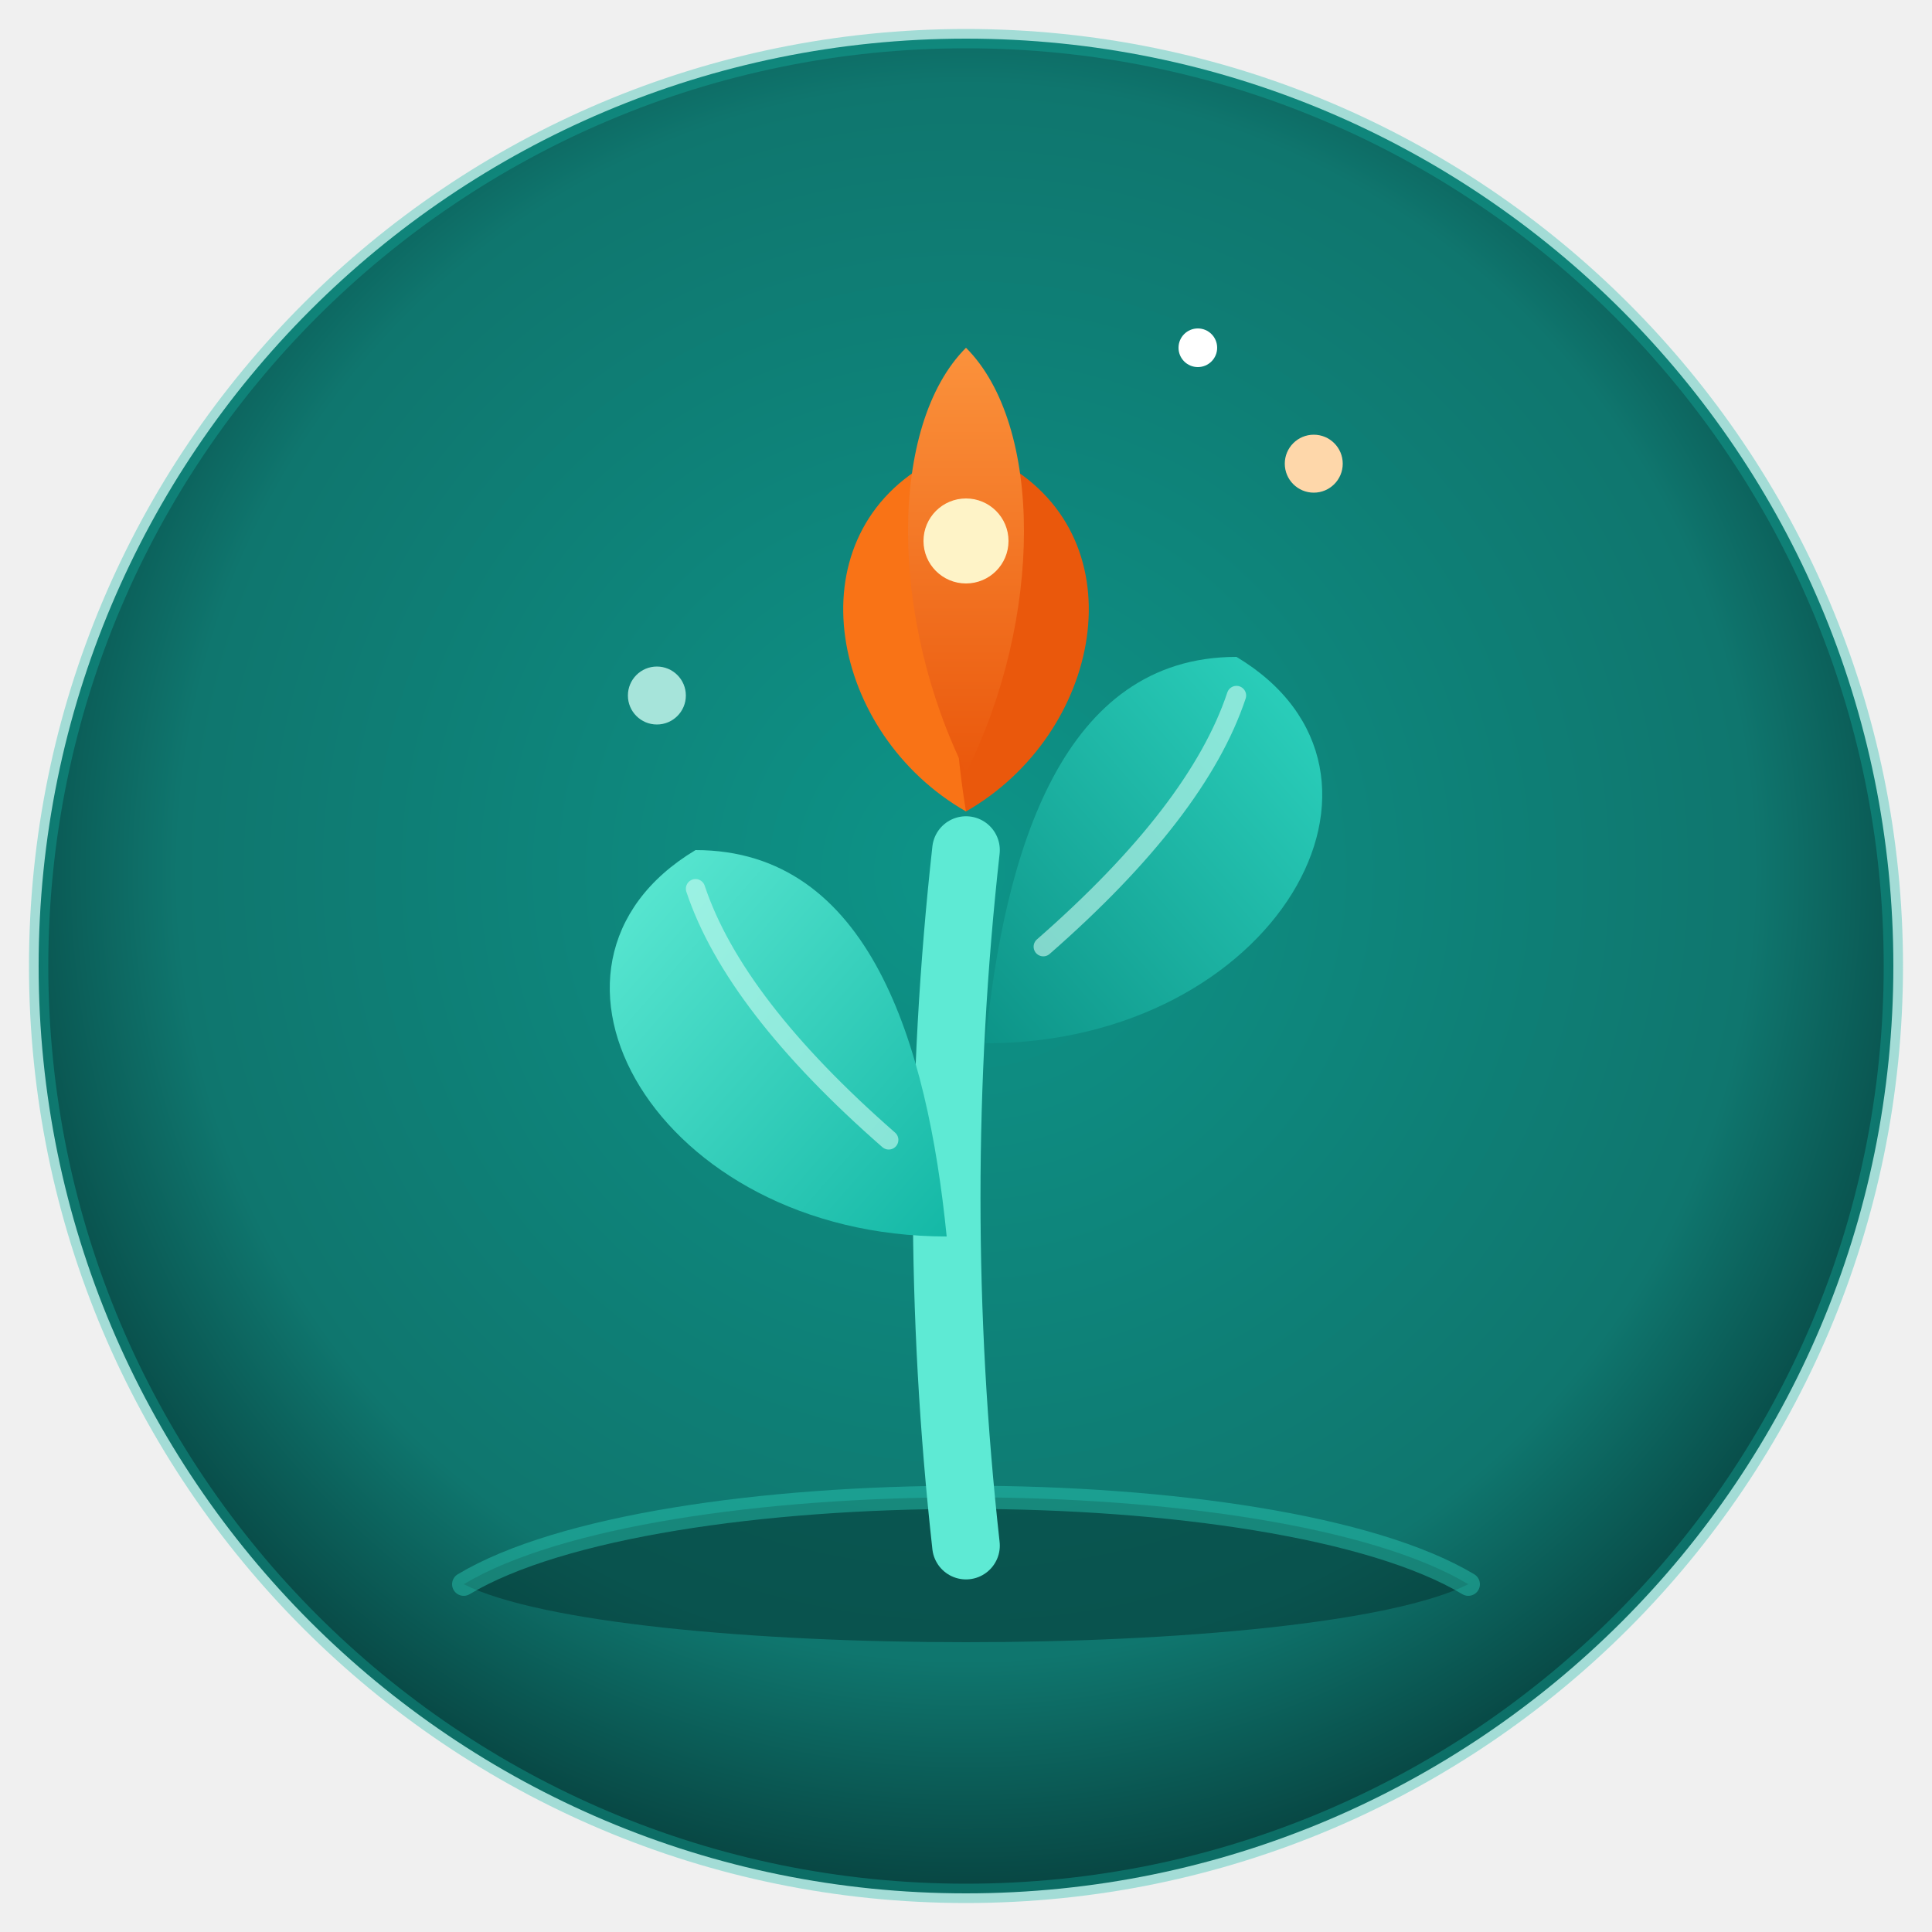
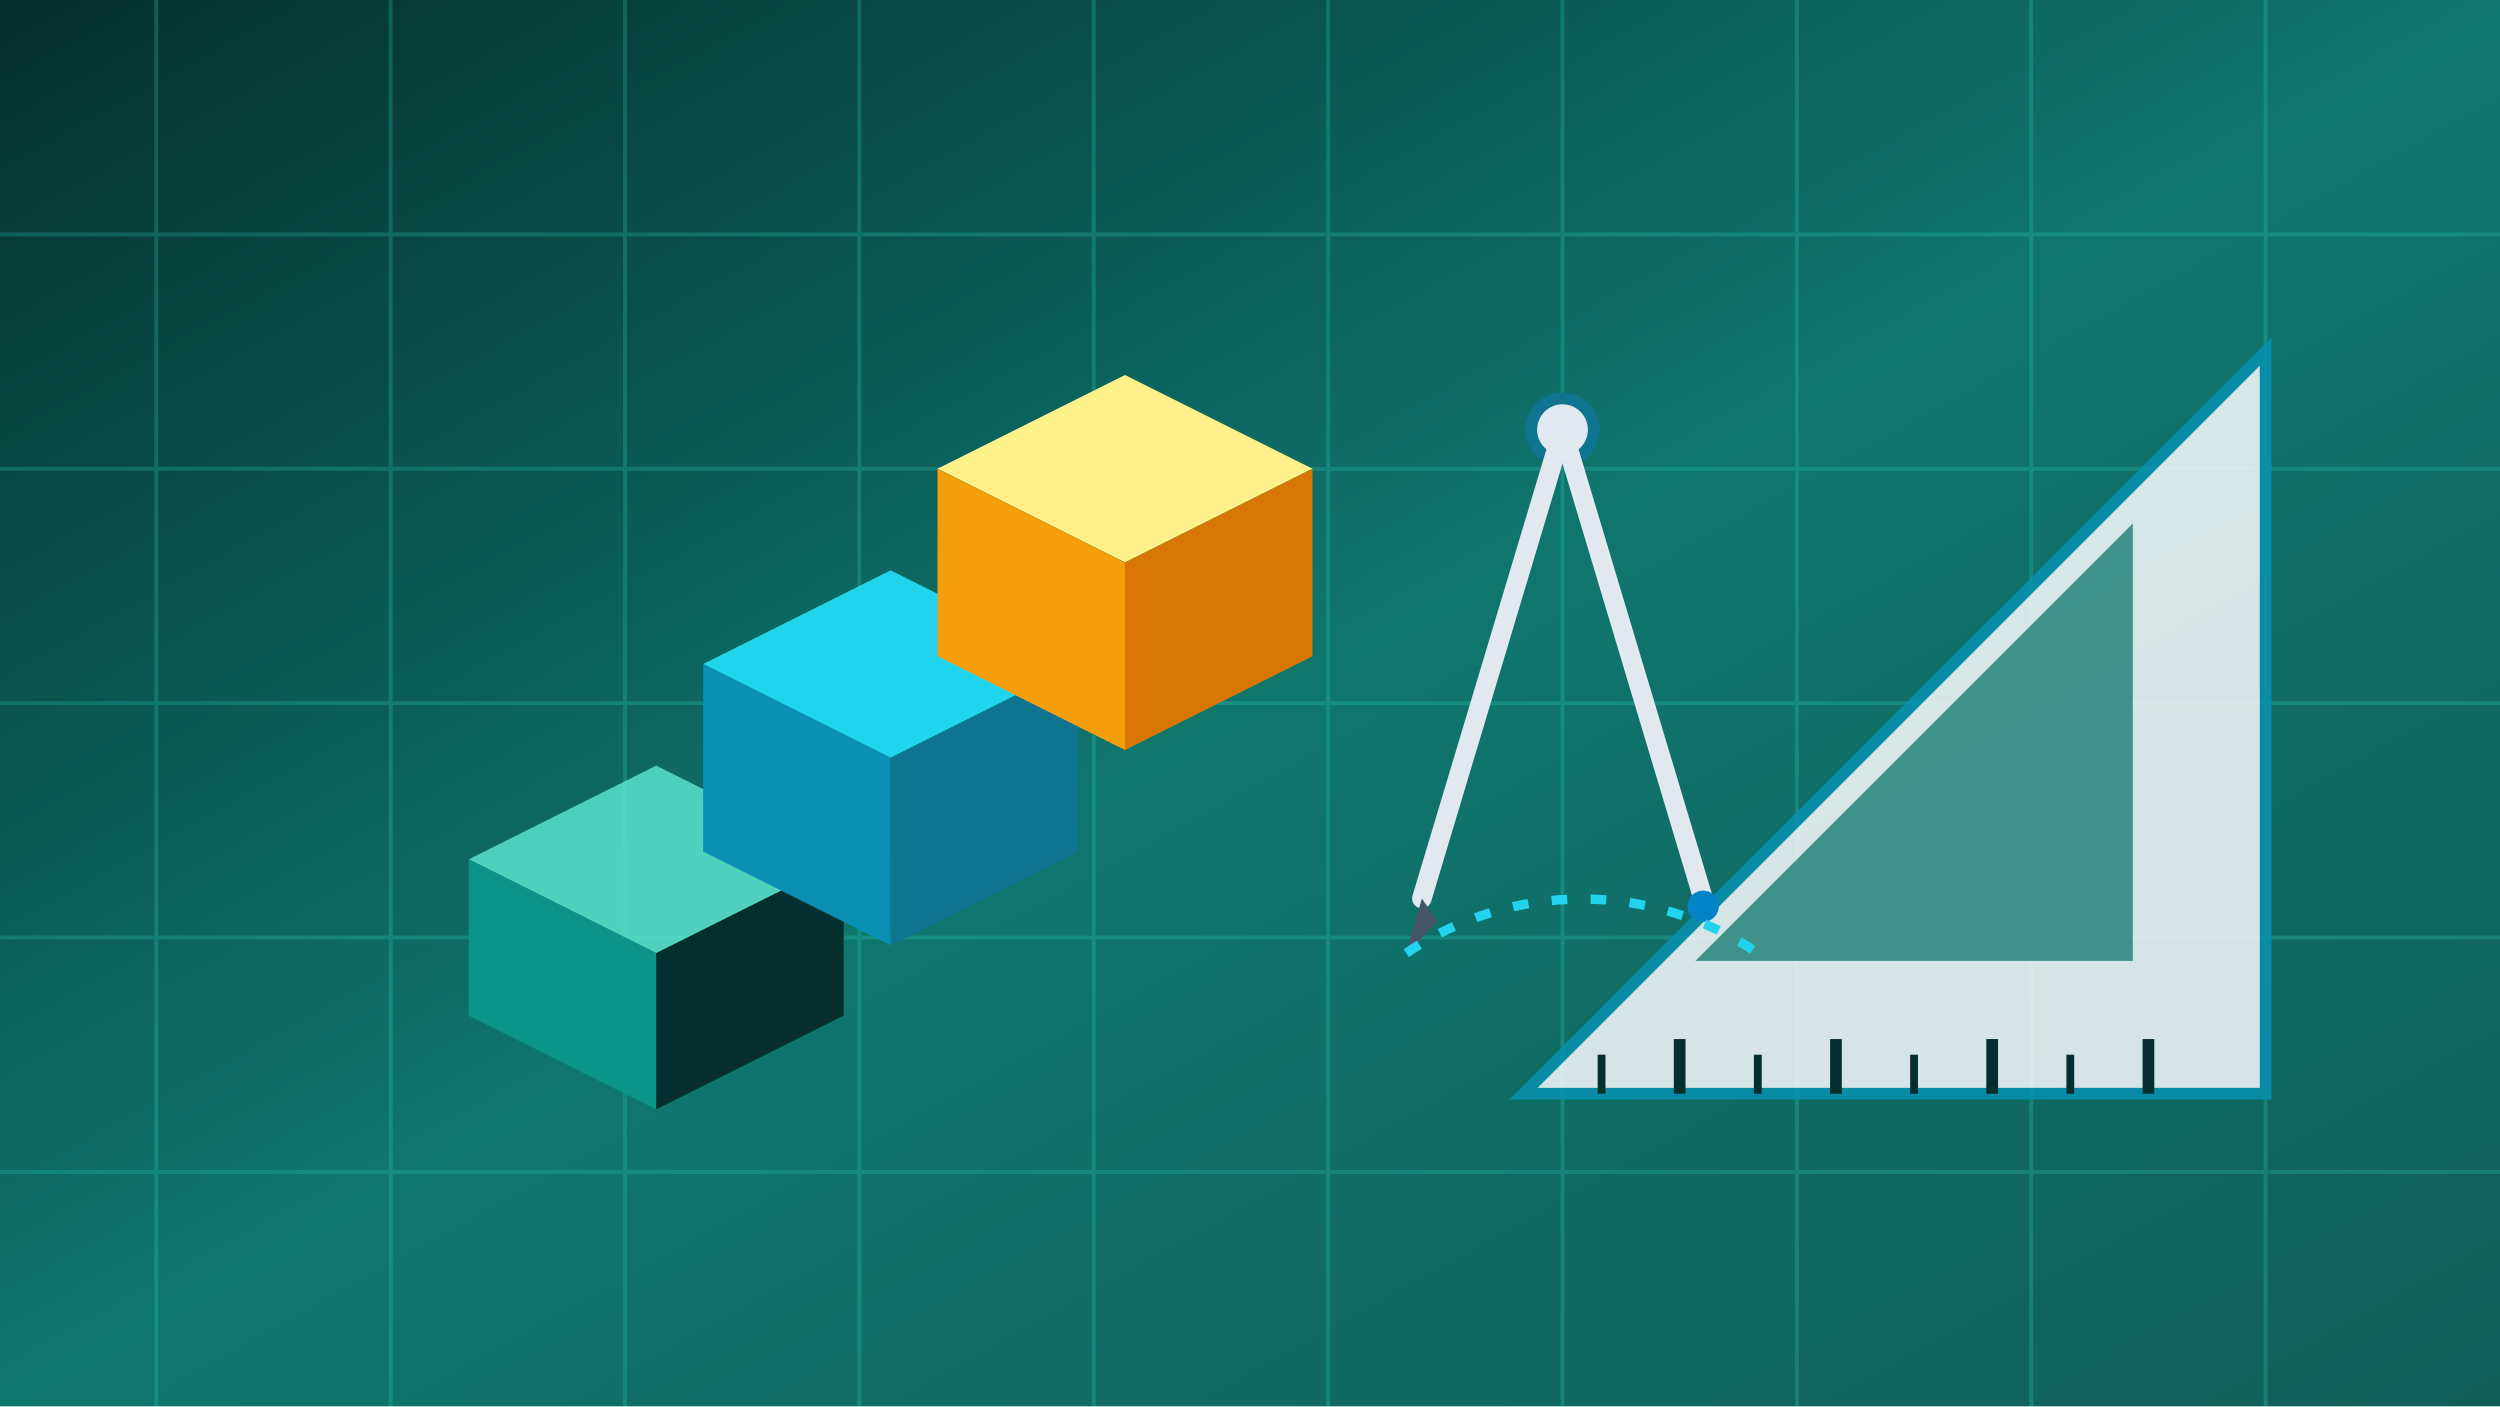
- <svg xmlns="http://www.w3.org/2000/svg" viewBox="0 0 100 100" width="100%" height="100%">
+ <svg xmlns="http://www.w3.org/2000/svg" viewBox="0 0 320 180" width="100%" height="100%" preserveAspectRatio="xMidYMid meet">
  <defs>
-     <radialGradient id="bg_giulia" cx="50%" cy="45%" r="60%">
-       <stop offset="0%" stop-color="#0d9488" />
-       <stop offset="70%" stop-color="#0f766e" />
-       <stop offset="100%" stop-color="#042f2e" />
-     </radialGradient>
-     <linearGradient id="leaf_l_giulia" x1="0%" y1="0%" x2="100%" y2="100%">
-       <stop offset="0%" stop-color="#5eead4" />
-       <stop offset="100%" stop-color="#14b8a6" />
+     <linearGradient id="bg_giulia" x1="0%" y1="0%" x2="100%" y2="100%">
+       <stop offset="0%" stop-color="#042f2e" />
+       <stop offset="50%" stop-color="#0f766e" />
+       <stop offset="100%" stop-color="#115e59" />
    </linearGradient>
-     <linearGradient id="leaf_r_giulia" x1="100%" y1="0%" x2="0%" y2="100%">
-       <stop offset="0%" stop-color="#2dd4bf" />
-       <stop offset="100%" stop-color="#0d9488" />
-     </linearGradient>
-     <linearGradient id="flower_giulia" x1="0%" y1="0%" x2="0%" y2="100%">
-       <stop offset="0%" stop-color="#fb923c" />
-       <stop offset="100%" stop-color="#ea580c" />
+     <linearGradient id="block_giulia" x1="0%" y1="0%" x2="100%" y2="100%">
+       <stop offset="0%" stop-color="#22d3ee" />
+       <stop offset="100%" stop-color="#0891b2" />
    </linearGradient>
  </defs>
-   <circle cx="50" cy="50" r="48" fill="url(#bg_giulia)" stroke="#14b8a6" stroke-width="1" stroke-opacity="0.35" />
-   <path d="M 24 82 C 34 76, 66 76, 76 82 C 68 86, 32 86, 24 82 Z" fill="#042f2e" opacity="0.5" />
-   <path d="M 24 82 C 34 76, 66 76, 76 82" stroke="#2dd4bf" stroke-width="1.2" stroke-linecap="round" opacity="0.4" fill="none" />
-   <path d="M 50 80 Q 48 62 50 44" stroke="#5eead4" stroke-width="3.5" stroke-linecap="round" fill="none" />
-   <path d="M 49 64 C 34 64, 26 50, 36 44 C 45 44, 48 54, 49 64 Z" fill="url(#leaf_l_giulia)" />
-   <path d="M 46 59 Q 38 52 36 46" stroke="#ccfbf1" stroke-width="1" stroke-linecap="round" fill="none" opacity="0.6" />
-   <path d="M 51 54 C 66 54, 74 40, 64 34 C 55 34, 52 44, 51 54 Z" fill="url(#leaf_r_giulia)" />
-   <path d="M 54 49 Q 62 42 64 36" stroke="#ccfbf1" stroke-width="1" stroke-linecap="round" fill="none" opacity="0.6" />
-   <path d="M 50 42 C 43 38, 41 28, 48 24 C 51 28, 51 36, 50 42 Z" fill="#f97316" />
-   <path d="M 50 42 C 57 38, 59 28, 52 24 C 49 28, 49 36, 50 42 Z" fill="#ea580c" />
-   <path d="M 50 40 C 46 32, 46 22, 50 18 C 54 22, 54 32, 50 40 Z" fill="url(#flower_giulia)" />
-   <circle cx="50" cy="28" r="2.2" fill="#fef3c7" />
-   <circle cx="34" cy="36" r="1.5" fill="#ccfbf1" opacity="0.8" />
-   <circle cx="68" cy="24" r="1.5" fill="#fed7aa" />
-   <circle cx="62" cy="18" r="1" fill="#ffffff" />
+   <rect width="320" height="180" fill="url(#bg_giulia)" />
+   <g stroke="#2dd4bf" stroke-width="0.5" opacity="0.25">
+     <line x1="20" y1="0" x2="20" y2="180" />
+     <line x1="50" y1="0" x2="50" y2="180" />
+     <line x1="80" y1="0" x2="80" y2="180" />
+     <line x1="110" y1="0" x2="110" y2="180" />
+     <line x1="140" y1="0" x2="140" y2="180" />
+     <line x1="170" y1="0" x2="170" y2="180" />
+     <line x1="200" y1="0" x2="200" y2="180" />
+     <line x1="230" y1="0" x2="230" y2="180" />
+     <line x1="260" y1="0" x2="260" y2="180" />
+     <line x1="290" y1="0" x2="290" y2="180" />
+     <line x1="0" y1="30" x2="320" y2="30" />
+     <line x1="0" y1="60" x2="320" y2="60" />
+     <line x1="0" y1="90" x2="320" y2="90" />
+     <line x1="0" y1="120" x2="320" y2="120" />
+     <line x1="0" y1="150" x2="320" y2="150" />
+   </g>
+   <g transform="translate(60, 110)">
+     <polygon points="0,0 24,-12 48,0 24,12" fill="#5eead4" opacity="0.8" />
+     <polygon points="0,0 24,12 24,32 0,20" fill="#0d9488" />
+     <polygon points="24,12 48,0 48,20 24,32" fill="#042f2e" />
+   </g>
+   <g transform="translate(90, 85)">
+     <polygon points="0,0 24,-12 48,0 24,12" fill="#22d3ee" />
+     <polygon points="0,0 24,12 24,36 0,24" fill="#0891b2" />
+     <polygon points="24,12 48,0 48,24 24,36" fill="#0e7490" />
+   </g>
+   <g transform="translate(120, 60)">
+     <polygon points="0,0 24,-12 48,0 24,12" fill="#fef08a" />
+     <polygon points="0,0 24,12 24,36 0,24" fill="#f59e0b" />
+     <polygon points="24,12 48,0 48,24 24,36" fill="#d97706" />
+   </g>
+   <g transform="translate(195, 45)">
+     <polygon points="0,95 95,95 95,0" fill="#f8fafc" opacity="0.85" stroke="#0891b2" stroke-width="1.5" />
+     <polygon points="22,78 78,78 78,22" fill="#0f766e" opacity="0.75" />
+     <line x1="10" y1="95" x2="10" y2="90" stroke="#042f2e" stroke-width="1" />
+     <line x1="20" y1="95" x2="20" y2="88" stroke="#042f2e" stroke-width="1.5" />
+     <line x1="30" y1="95" x2="30" y2="90" stroke="#042f2e" stroke-width="1" />
+     <line x1="40" y1="95" x2="40" y2="88" stroke="#042f2e" stroke-width="1.5" />
+     <line x1="50" y1="95" x2="50" y2="90" stroke="#042f2e" stroke-width="1" />
+     <line x1="60" y1="95" x2="60" y2="88" stroke="#042f2e" stroke-width="1.5" />
+     <line x1="70" y1="95" x2="70" y2="90" stroke="#042f2e" stroke-width="1" />
+     <line x1="80" y1="95" x2="80" y2="88" stroke="#042f2e" stroke-width="1.5" />
+   </g>
+   <g transform="translate(180, 40)">
+     <circle cx="20" cy="15" r="4" fill="#e2e8f0" stroke="#0e7490" stroke-width="1.5" />
+     <line x1="20" y1="15" x2="2" y2="75" stroke="#e2e8f0" stroke-width="2.5" stroke-linecap="round" />
+     <line x1="20" y1="15" x2="38" y2="75" stroke="#e2e8f0" stroke-width="2.5" stroke-linecap="round" />
+     <polygon points="2,75 0,82 4,78" fill="#475569" />
+     <circle cx="38" cy="76" r="2" fill="#0284c7" />
+     <path d="M 0 82 A 40 40 0 0 1 45 82" fill="none" stroke="#22d3ee" stroke-width="1.2" stroke-dasharray="2 3" />
+   </g>
</svg>
